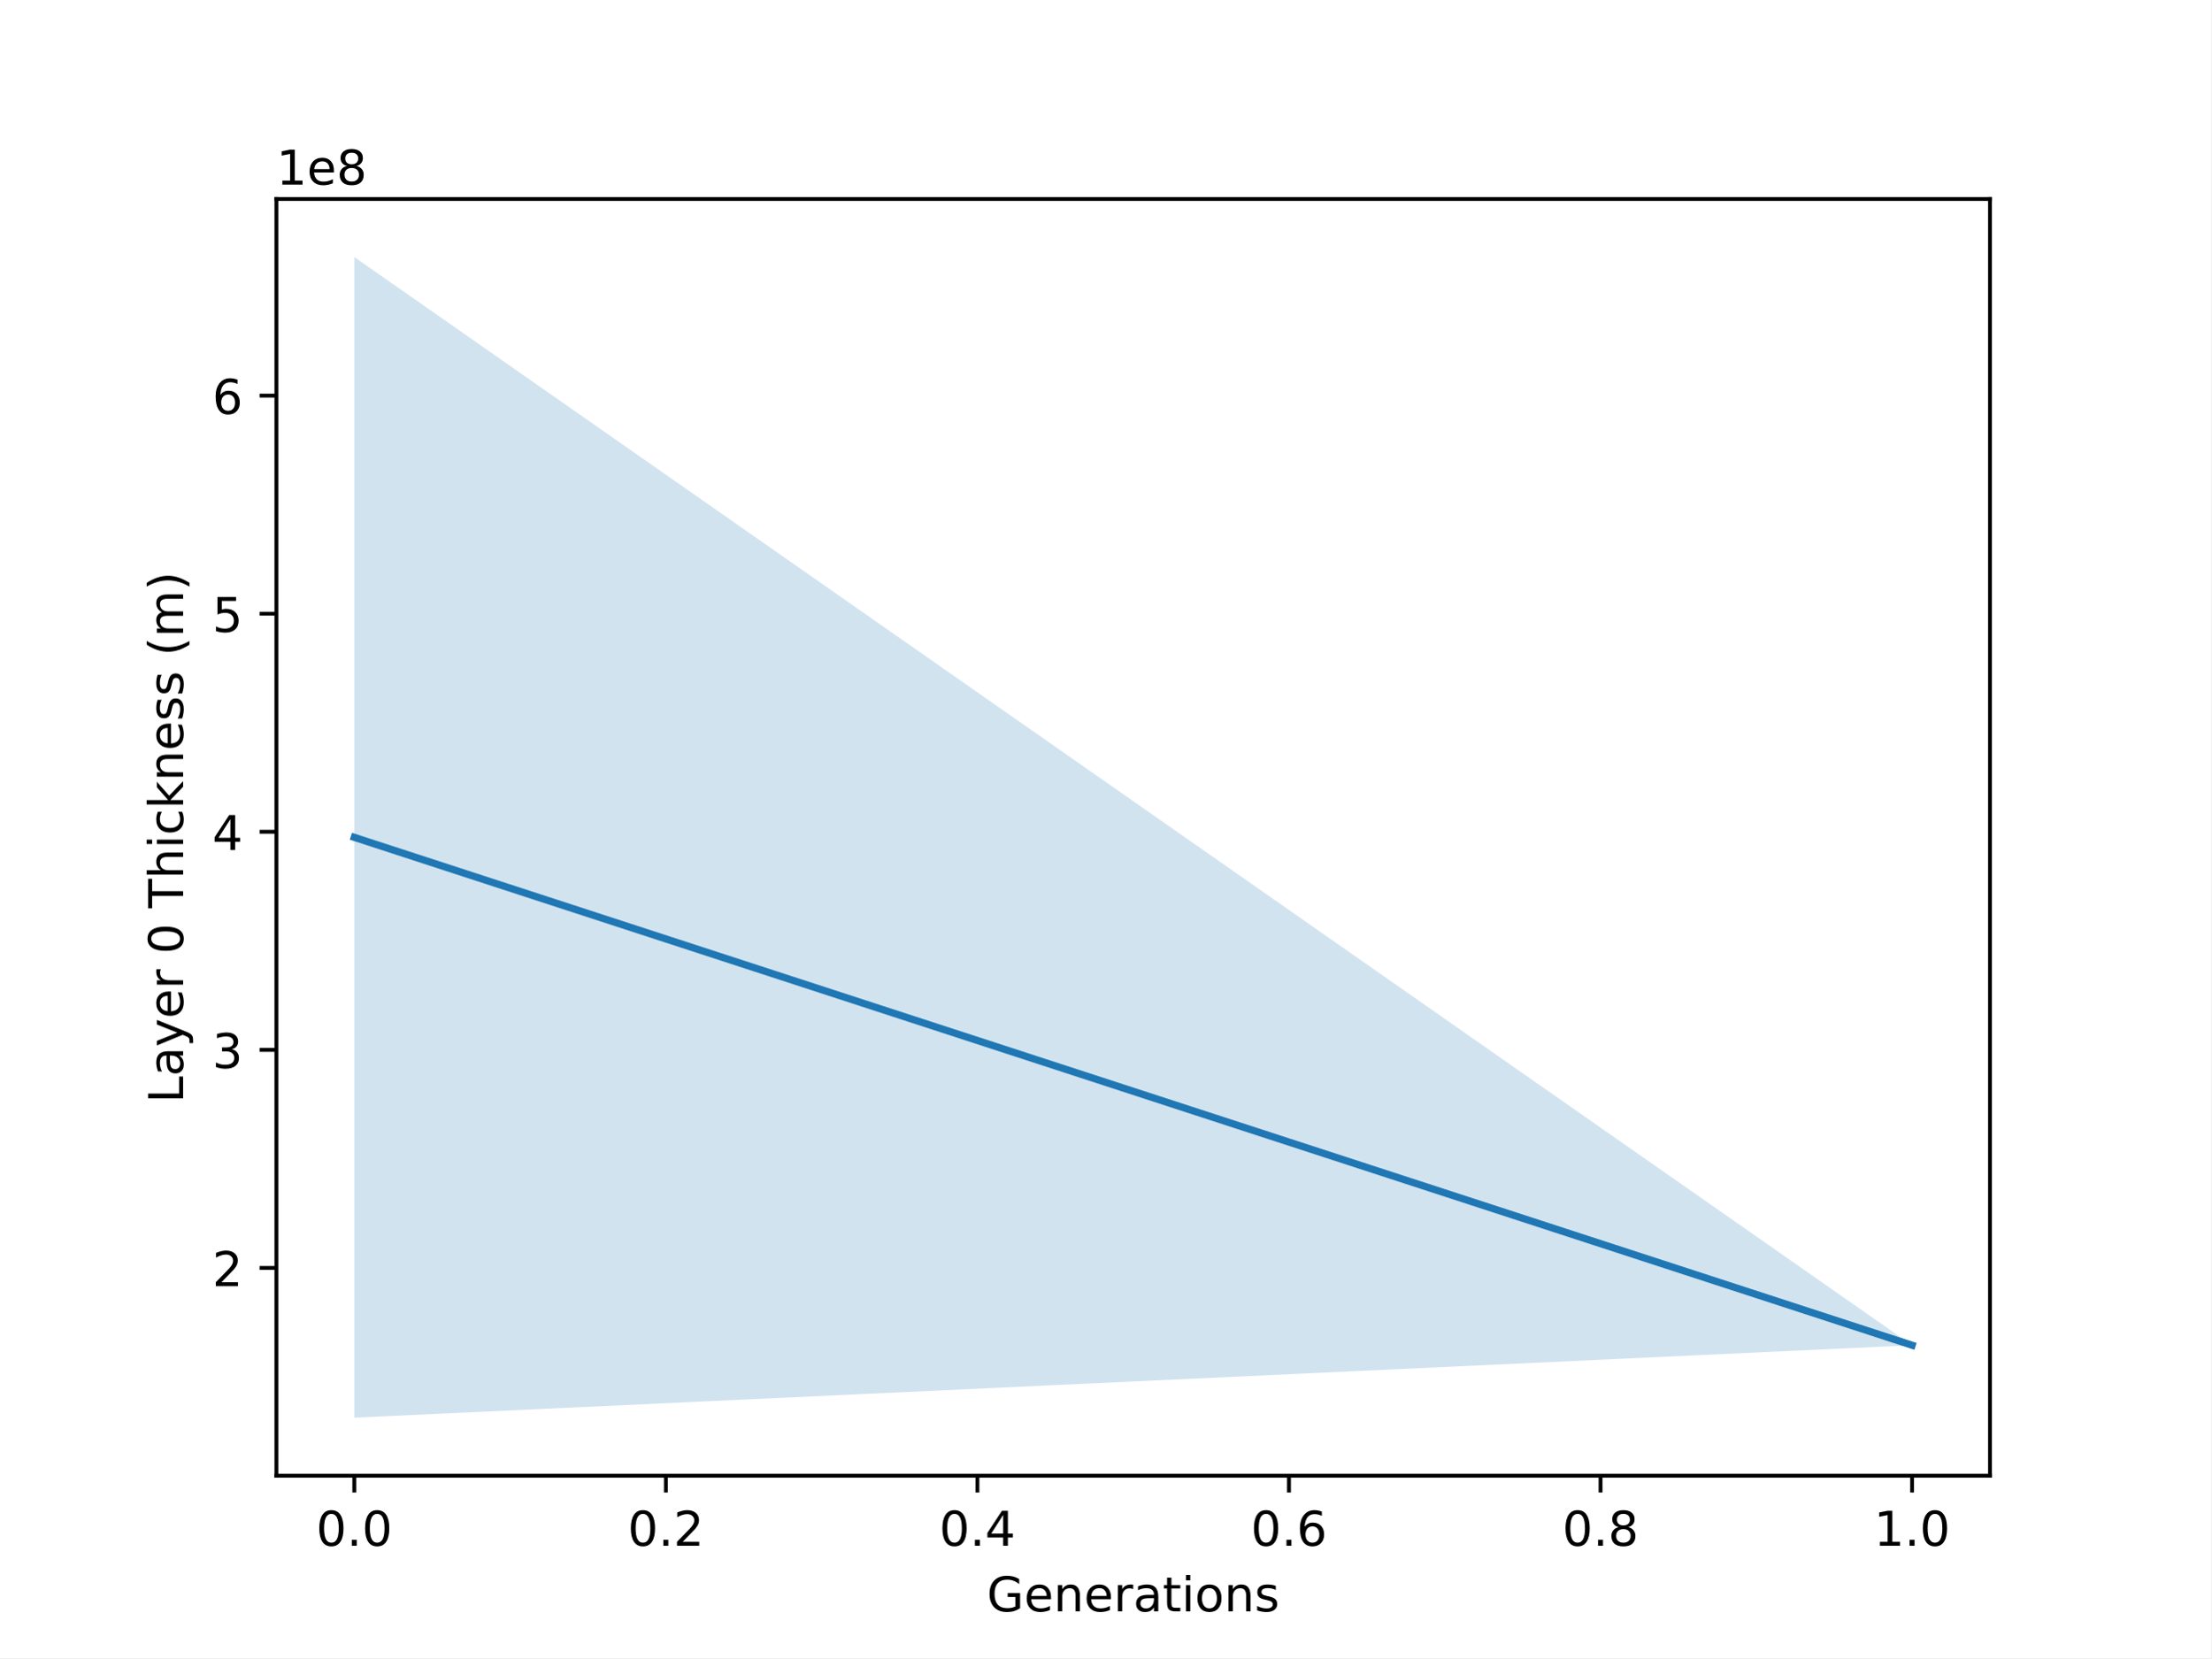
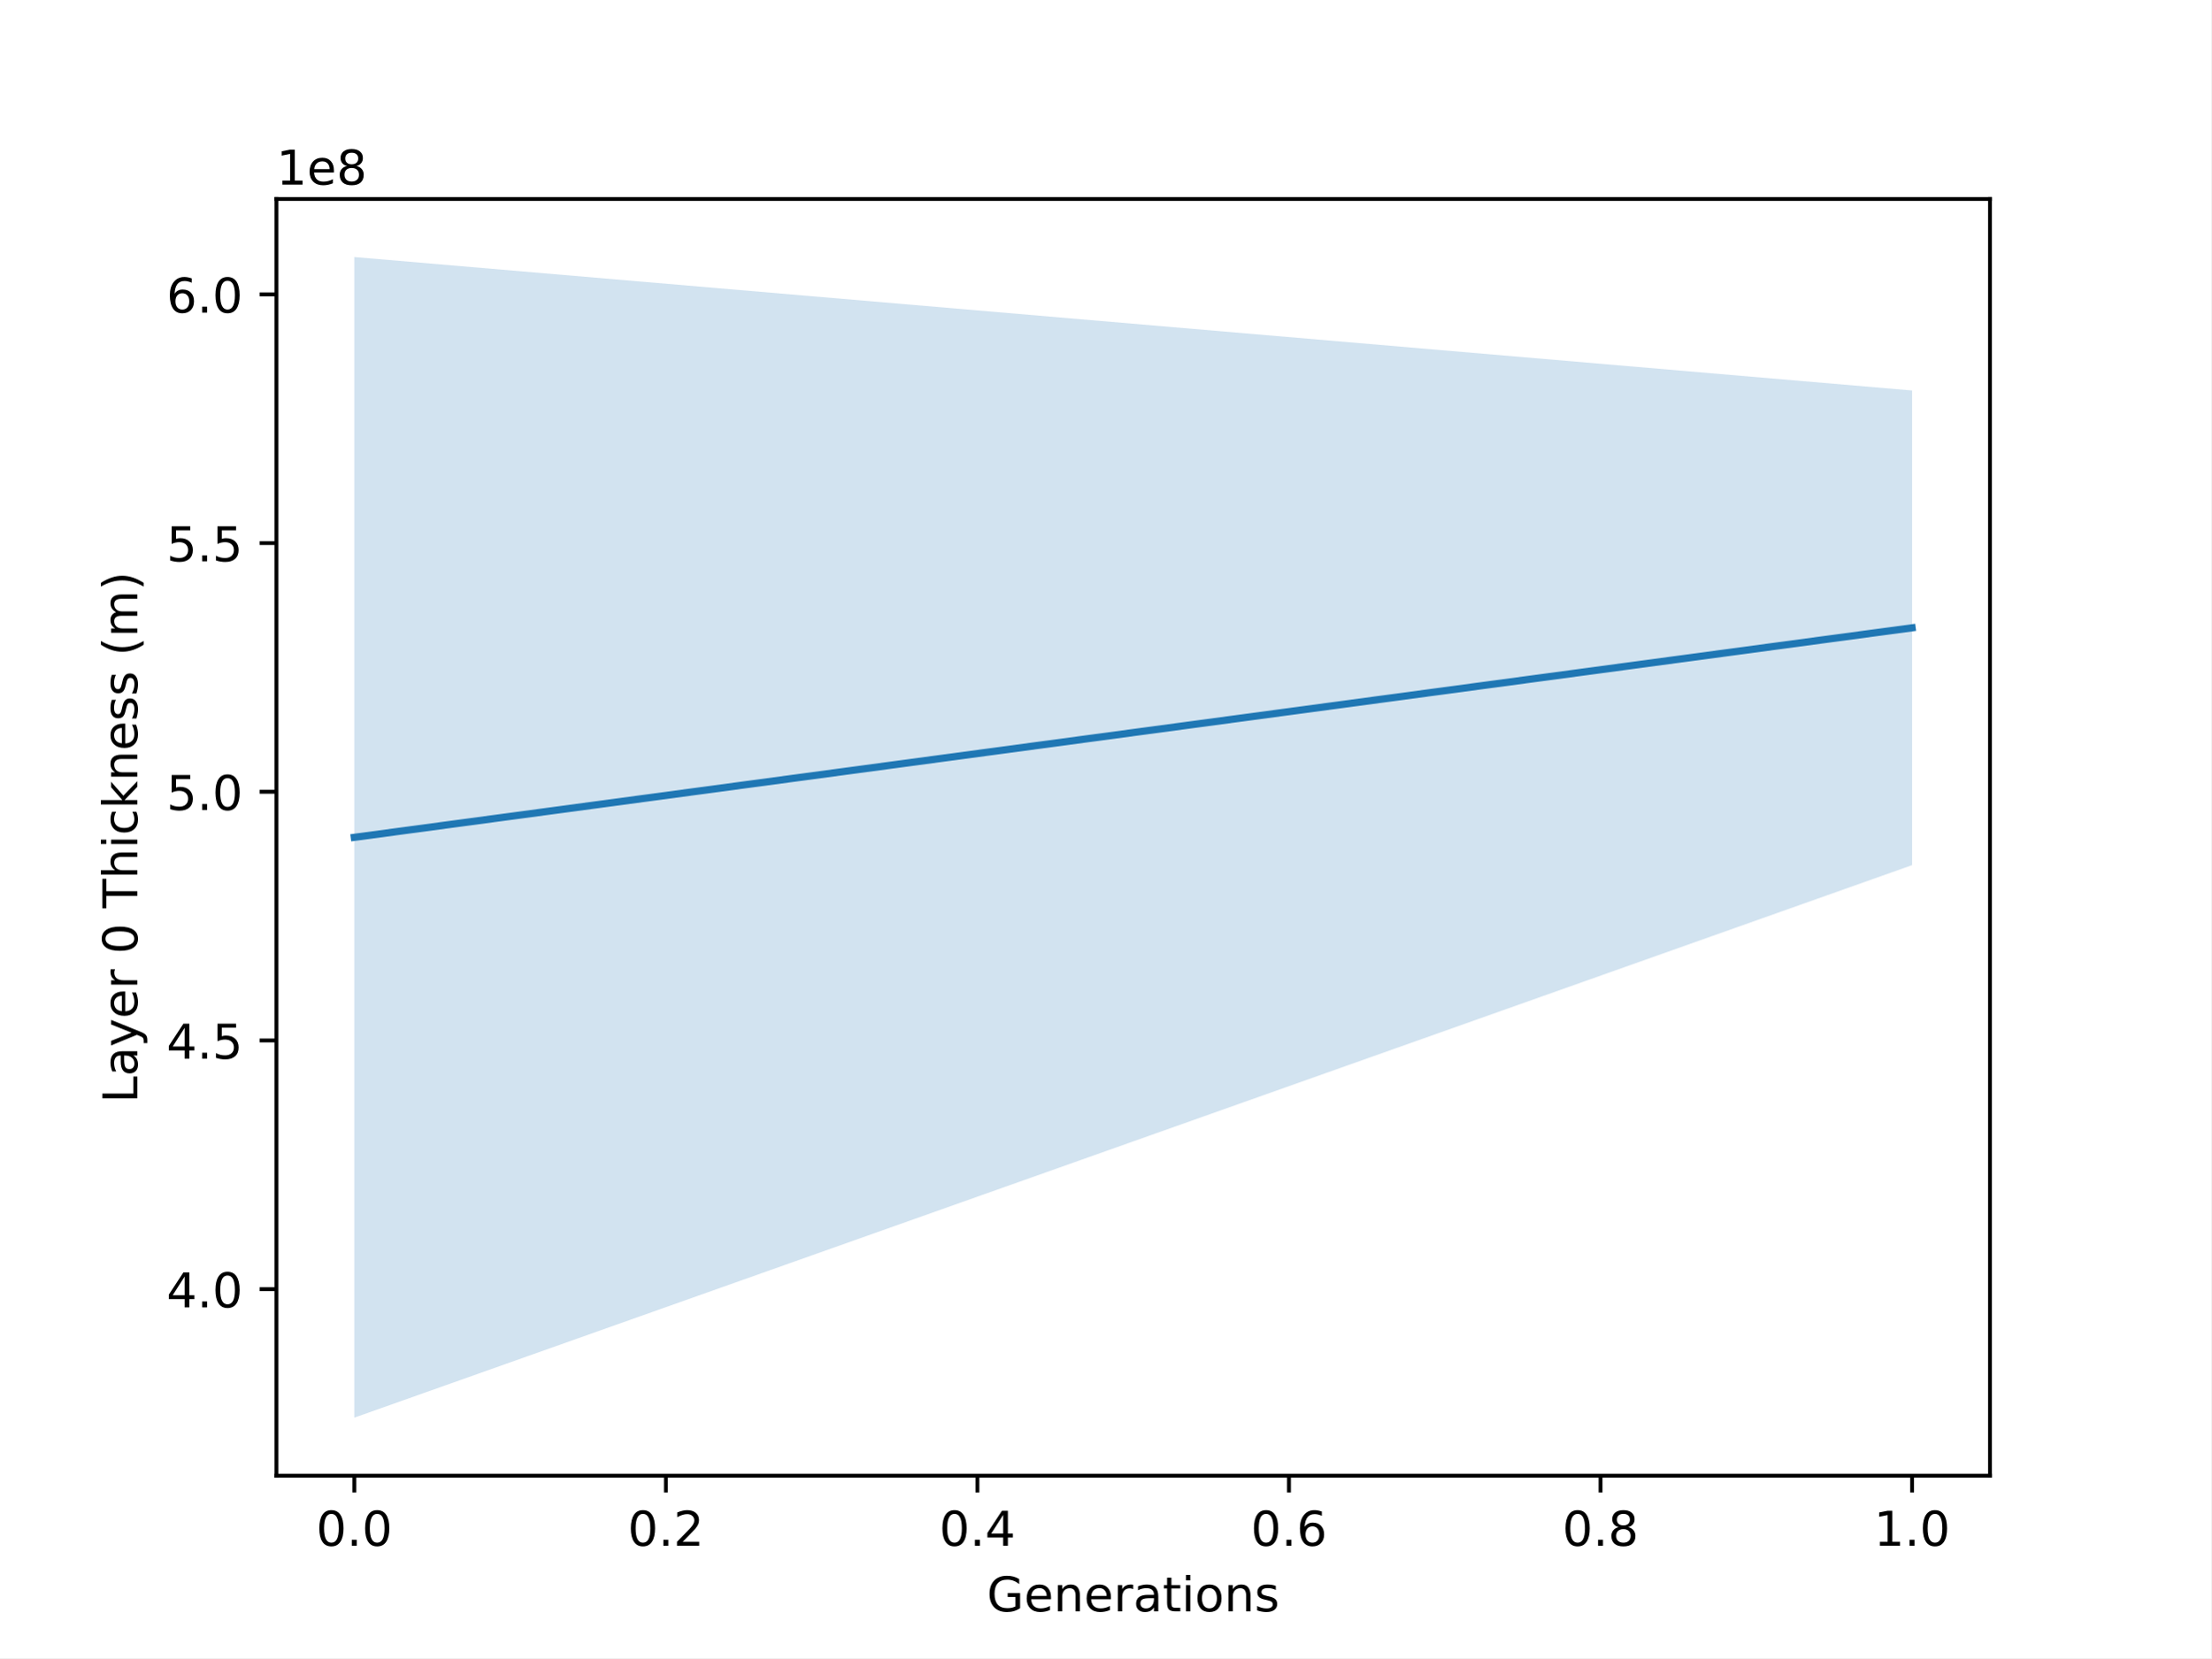
<svg xmlns="http://www.w3.org/2000/svg" xmlns:xlink="http://www.w3.org/1999/xlink" width="460.8pt" height="345.6pt" viewBox="0 0 460.8 345.6" version="1.1">
  <defs>
    <style type="text/css">*{stroke-linejoin: round; stroke-linecap: butt}</style>
  </defs>
  <g id="figure_1">
    <g id="patch_1">
      <path d="M 0 345.6  L 460.8 345.6  L 460.8 0  L 0 0  z " style="fill: #ffffff" />
    </g>
    <g id="axes_1">
      <g id="patch_2">
        <path d="M 57.6 307.584  L 414.72 307.584  L 414.72 41.472  L 57.6 41.472  z " style="fill: #ffffff" />
      </g>
      <g id="PolyCollection_1">
-         <path d="M 73.833 53.568  L 73.833 295.488  L 398.487 280.393  L 398.487 280.393  L 398.487 280.393  L 73.833 53.568  z " clip-path="url(#pefc8a9edd2)" style="fill: #1f77b4; fill-opacity: 0.2" />
+         <path d="M 73.833 53.568  L 73.833 295.488  L 398.487 180.32  L 398.487 81.382  L 398.487 81.382  L 73.833 53.568  z " clip-path="url(#p497453d9ea)" style="fill: #1f77b4; fill-opacity: 0.2" />
      </g>
      <g id="matplotlib.axis_1">
        <g id="xtick_1">
          <g id="line2d_1">
            <defs>
-               <path id="m7df34e2237" d="M 0 0  L 0 3.5  " style="stroke: #000000; stroke-width: 0.8" />
-             </defs>
-             <g>
-               <use xlink:href="#m7df34e2237" x="73.833" y="307.584" style="stroke: #000000; stroke-width: 0.8" />
+               <path id="mcb67e1a09e" d="M 0 0  L 0 3.5  " style="stroke: #000000; stroke-width: 0.8" />
+             </defs>
+             <g>
+               <use xlink:href="#mcb67e1a09e" x="73.833" y="307.584" style="stroke: #000000; stroke-width: 0.8" />
            </g>
          </g>
          <g id="text_1">
            <g transform="translate(65.88116 322.1824)scale(0.1 -0.1)">
              <defs>
                <path id="DejaVuSans-30" d="M 2034 4250  Q 1547 4250 1301 3770  Q 1056 3291 1056 2328  Q 1056 1369 1301 889  Q 1547 409 2034 409  Q 2525 409 2770 889  Q 3016 1369 3016 2328  Q 3016 3291 2770 3770  Q 2525 4250 2034 4250  z M 2034 4750  Q 2819 4750 3233 4129  Q 3647 3509 3647 2328  Q 3647 1150 3233 529  Q 2819 -91 2034 -91  Q 1250 -91 836 529  Q 422 1150 422 2328  Q 422 3509 836 4129  Q 1250 4750 2034 4750  z " transform="scale(0.015625)" />
                <path id="DejaVuSans-2e" d="M 684 794  L 1344 794  L 1344 0  L 684 0  L 684 794  z " transform="scale(0.015625)" />
              </defs>
              <use xlink:href="#DejaVuSans-30" />
              <use xlink:href="#DejaVuSans-2e" x="63.623" />
              <use xlink:href="#DejaVuSans-30" x="95.41" />
            </g>
          </g>
        </g>
        <g id="xtick_2">
          <g id="line2d_2">
            <g>
-               <use xlink:href="#m7df34e2237" x="138.764" y="307.584" style="stroke: #000000; stroke-width: 0.8" />
+               <use xlink:href="#mcb67e1a09e" x="138.764" y="307.584" style="stroke: #000000; stroke-width: 0.8" />
            </g>
          </g>
          <g id="text_2">
            <g transform="translate(130.8121 322.1824)scale(0.1 -0.1)">
              <defs>
                <path id="DejaVuSans-32" d="M 1228 531  L 3431 531  L 3431 0  L 469 0  L 469 531  Q 828 903 1448 1529  Q 2069 2156 2228 2338  Q 2531 2678 2651 2914  Q 2772 3150 2772 3378  Q 2772 3750 2511 3984  Q 2250 4219 1831 4219  Q 1534 4219 1204 4116  Q 875 4013 500 3803  L 500 4441  Q 881 4594 1212 4672  Q 1544 4750 1819 4750  Q 2544 4750 2975 4387  Q 3406 4025 3406 3419  Q 3406 3131 3298 2873  Q 3191 2616 2906 2266  Q 2828 2175 2409 1742  Q 1991 1309 1228 531  z " transform="scale(0.015625)" />
              </defs>
              <use xlink:href="#DejaVuSans-30" />
              <use xlink:href="#DejaVuSans-2e" x="63.623" />
              <use xlink:href="#DejaVuSans-32" x="95.41" />
            </g>
          </g>
        </g>
        <g id="xtick_3">
          <g id="line2d_3">
            <g>
-               <use xlink:href="#m7df34e2237" x="203.695" y="307.584" style="stroke: #000000; stroke-width: 0.8" />
+               <use xlink:href="#mcb67e1a09e" x="203.695" y="307.584" style="stroke: #000000; stroke-width: 0.8" />
            </g>
          </g>
          <g id="text_3">
            <g transform="translate(195.743 322.1824)scale(0.1 -0.1)">
              <defs>
                <path id="DejaVuSans-34" d="M 2419 4116  L 825 1625  L 2419 1625  L 2419 4116  z M 2253 4666  L 3047 4666  L 3047 1625  L 3713 1625  L 3713 1100  L 3047 1100  L 3047 0  L 2419 0  L 2419 1100  L 313 1100  L 313 1709  L 2253 4666  z " transform="scale(0.015625)" />
              </defs>
              <use xlink:href="#DejaVuSans-30" />
              <use xlink:href="#DejaVuSans-2e" x="63.623" />
              <use xlink:href="#DejaVuSans-34" x="95.41" />
            </g>
          </g>
        </g>
        <g id="xtick_4">
          <g id="line2d_4">
            <g>
-               <use xlink:href="#m7df34e2237" x="268.625" y="307.584" style="stroke: #000000; stroke-width: 0.8" />
+               <use xlink:href="#mcb67e1a09e" x="268.625" y="307.584" style="stroke: #000000; stroke-width: 0.8" />
            </g>
          </g>
          <g id="text_4">
            <g transform="translate(260.6739 322.1824)scale(0.1 -0.1)">
              <defs>
                <path id="DejaVuSans-36" d="M 2113 2584  Q 1688 2584 1439 2293  Q 1191 2003 1191 1497  Q 1191 994 1439 701  Q 1688 409 2113 409  Q 2538 409 2786 701  Q 3034 994 3034 1497  Q 3034 2003 2786 2293  Q 2538 2584 2113 2584  z M 3366 4563  L 3366 3988  Q 3128 4100 2886 4159  Q 2644 4219 2406 4219  Q 1781 4219 1451 3797  Q 1122 3375 1075 2522  Q 1259 2794 1537 2939  Q 1816 3084 2150 3084  Q 2853 3084 3261 2657  Q 3669 2231 3669 1497  Q 3669 778 3244 343  Q 2819 -91 2113 -91  Q 1303 -91 875 529  Q 447 1150 447 2328  Q 447 3434 972 4092  Q 1497 4750 2381 4750  Q 2619 4750 2861 4703  Q 3103 4656 3366 4563  z " transform="scale(0.015625)" />
              </defs>
              <use xlink:href="#DejaVuSans-30" />
              <use xlink:href="#DejaVuSans-2e" x="63.623" />
              <use xlink:href="#DejaVuSans-36" x="95.41" />
            </g>
          </g>
        </g>
        <g id="xtick_5">
          <g id="line2d_5">
            <g>
-               <use xlink:href="#m7df34e2237" x="333.556" y="307.584" style="stroke: #000000; stroke-width: 0.8" />
+               <use xlink:href="#mcb67e1a09e" x="333.556" y="307.584" style="stroke: #000000; stroke-width: 0.8" />
            </g>
          </g>
          <g id="text_5">
            <g transform="translate(325.6048 322.1824)scale(0.1 -0.1)">
              <defs>
                <path id="DejaVuSans-38" d="M 2034 2216  Q 1584 2216 1326 1975  Q 1069 1734 1069 1313  Q 1069 891 1326 650  Q 1584 409 2034 409  Q 2484 409 2743 651  Q 3003 894 3003 1313  Q 3003 1734 2745 1975  Q 2488 2216 2034 2216  z M 1403 2484  Q 997 2584 770 2862  Q 544 3141 544 3541  Q 544 4100 942 4425  Q 1341 4750 2034 4750  Q 2731 4750 3128 4425  Q 3525 4100 3525 3541  Q 3525 3141 3298 2862  Q 3072 2584 2669 2484  Q 3125 2378 3379 2068  Q 3634 1759 3634 1313  Q 3634 634 3220 271  Q 2806 -91 2034 -91  Q 1263 -91 848 271  Q 434 634 434 1313  Q 434 1759 690 2068  Q 947 2378 1403 2484  z M 1172 3481  Q 1172 3119 1398 2916  Q 1625 2713 2034 2713  Q 2441 2713 2670 2916  Q 2900 3119 2900 3481  Q 2900 3844 2670 4047  Q 2441 4250 2034 4250  Q 1625 4250 1398 4047  Q 1172 3844 1172 3481  z " transform="scale(0.015625)" />
              </defs>
              <use xlink:href="#DejaVuSans-30" />
              <use xlink:href="#DejaVuSans-2e" x="63.623" />
              <use xlink:href="#DejaVuSans-38" x="95.41" />
            </g>
          </g>
        </g>
        <g id="xtick_6">
          <g id="line2d_6">
            <g>
-               <use xlink:href="#m7df34e2237" x="398.487" y="307.584" style="stroke: #000000; stroke-width: 0.8" />
+               <use xlink:href="#mcb67e1a09e" x="398.487" y="307.584" style="stroke: #000000; stroke-width: 0.8" />
            </g>
          </g>
          <g id="text_6">
            <g transform="translate(390.5357 322.1824)scale(0.1 -0.1)">
              <defs>
                <path id="DejaVuSans-31" d="M 794 531  L 1825 531  L 1825 4091  L 703 3866  L 703 4441  L 1819 4666  L 2450 4666  L 2450 531  L 3481 531  L 3481 0  L 794 0  L 794 531  z " transform="scale(0.015625)" />
              </defs>
              <use xlink:href="#DejaVuSans-31" />
              <use xlink:href="#DejaVuSans-2e" x="63.623" />
              <use xlink:href="#DejaVuSans-30" x="95.41" />
            </g>
          </g>
        </g>
        <g id="text_7">
          <g transform="translate(205.6623 335.8606)scale(0.1 -0.1)">
            <defs>
              <path id="DejaVuSans-47" d="M 3809 666  L 3809 1919  L 2778 1919  L 2778 2438  L 4434 2438  L 4434 434  Q 4069 175 3628 42  Q 3188 -91 2688 -91  Q 1594 -91 976 548  Q 359 1188 359 2328  Q 359 3472 976 4111  Q 1594 4750 2688 4750  Q 3144 4750 3555 4637  Q 3966 4525 4313 4306  L 4313 3634  Q 3963 3931 3569 4081  Q 3175 4231 2741 4231  Q 1884 4231 1454 3753  Q 1025 3275 1025 2328  Q 1025 1384 1454 906  Q 1884 428 2741 428  Q 3075 428 3337 486  Q 3600 544 3809 666  z " transform="scale(0.015625)" />
              <path id="DejaVuSans-65" d="M 3597 1894  L 3597 1613  L 953 1613  Q 991 1019 1311 708  Q 1631 397 2203 397  Q 2534 397 2845 478  Q 3156 559 3463 722  L 3463 178  Q 3153 47 2828 -22  Q 2503 -91 2169 -91  Q 1331 -91 842 396  Q 353 884 353 1716  Q 353 2575 817 3079  Q 1281 3584 2069 3584  Q 2775 3584 3186 3129  Q 3597 2675 3597 1894  z M 3022 2063  Q 3016 2534 2758 2815  Q 2500 3097 2075 3097  Q 1594 3097 1305 2825  Q 1016 2553 972 2059  L 3022 2063  z " transform="scale(0.015625)" />
              <path id="DejaVuSans-6e" d="M 3513 2113  L 3513 0  L 2938 0  L 2938 2094  Q 2938 2591 2744 2837  Q 2550 3084 2163 3084  Q 1697 3084 1428 2787  Q 1159 2491 1159 1978  L 1159 0  L 581 0  L 581 3500  L 1159 3500  L 1159 2956  Q 1366 3272 1645 3428  Q 1925 3584 2291 3584  Q 2894 3584 3203 3211  Q 3513 2838 3513 2113  z " transform="scale(0.015625)" />
              <path id="DejaVuSans-72" d="M 2631 2963  Q 2534 3019 2420 3045  Q 2306 3072 2169 3072  Q 1681 3072 1420 2755  Q 1159 2438 1159 1844  L 1159 0  L 581 0  L 581 3500  L 1159 3500  L 1159 2956  Q 1341 3275 1631 3429  Q 1922 3584 2338 3584  Q 2397 3584 2469 3576  Q 2541 3569 2628 3553  L 2631 2963  z " transform="scale(0.015625)" />
              <path id="DejaVuSans-61" d="M 2194 1759  Q 1497 1759 1228 1600  Q 959 1441 959 1056  Q 959 750 1161 570  Q 1363 391 1709 391  Q 2188 391 2477 730  Q 2766 1069 2766 1631  L 2766 1759  L 2194 1759  z M 3341 1997  L 3341 0  L 2766 0  L 2766 531  Q 2569 213 2275 61  Q 1981 -91 1556 -91  Q 1019 -91 701 211  Q 384 513 384 1019  Q 384 1609 779 1909  Q 1175 2209 1959 2209  L 2766 2209  L 2766 2266  Q 2766 2663 2505 2880  Q 2244 3097 1772 3097  Q 1472 3097 1187 3025  Q 903 2953 641 2809  L 641 3341  Q 956 3463 1253 3523  Q 1550 3584 1831 3584  Q 2591 3584 2966 3190  Q 3341 2797 3341 1997  z " transform="scale(0.015625)" />
              <path id="DejaVuSans-74" d="M 1172 4494  L 1172 3500  L 2356 3500  L 2356 3053  L 1172 3053  L 1172 1153  Q 1172 725 1289 603  Q 1406 481 1766 481  L 2356 481  L 2356 0  L 1766 0  Q 1100 0 847 248  Q 594 497 594 1153  L 594 3053  L 172 3053  L 172 3500  L 594 3500  L 594 4494  L 1172 4494  z " transform="scale(0.015625)" />
              <path id="DejaVuSans-69" d="M 603 3500  L 1178 3500  L 1178 0  L 603 0  L 603 3500  z M 603 4863  L 1178 4863  L 1178 4134  L 603 4134  L 603 4863  z " transform="scale(0.015625)" />
              <path id="DejaVuSans-6f" d="M 1959 3097  Q 1497 3097 1228 2736  Q 959 2375 959 1747  Q 959 1119 1226 758  Q 1494 397 1959 397  Q 2419 397 2687 759  Q 2956 1122 2956 1747  Q 2956 2369 2687 2733  Q 2419 3097 1959 3097  z M 1959 3584  Q 2709 3584 3137 3096  Q 3566 2609 3566 1747  Q 3566 888 3137 398  Q 2709 -91 1959 -91  Q 1206 -91 779 398  Q 353 888 353 1747  Q 353 2609 779 3096  Q 1206 3584 1959 3584  z " transform="scale(0.015625)" />
              <path id="DejaVuSans-73" d="M 2834 3397  L 2834 2853  Q 2591 2978 2328 3040  Q 2066 3103 1784 3103  Q 1356 3103 1142 2972  Q 928 2841 928 2578  Q 928 2378 1081 2264  Q 1234 2150 1697 2047  L 1894 2003  Q 2506 1872 2764 1633  Q 3022 1394 3022 966  Q 3022 478 2636 193  Q 2250 -91 1575 -91  Q 1294 -91 989 -36  Q 684 19 347 128  L 347 722  Q 666 556 975 473  Q 1284 391 1588 391  Q 1994 391 2212 530  Q 2431 669 2431 922  Q 2431 1156 2273 1281  Q 2116 1406 1581 1522  L 1381 1569  Q 847 1681 609 1914  Q 372 2147 372 2553  Q 372 3047 722 3315  Q 1072 3584 1716 3584  Q 2034 3584 2315 3537  Q 2597 3491 2834 3397  z " transform="scale(0.015625)" />
            </defs>
            <use xlink:href="#DejaVuSans-47" />
            <use xlink:href="#DejaVuSans-65" x="77.49" />
            <use xlink:href="#DejaVuSans-6e" x="139.014" />
            <use xlink:href="#DejaVuSans-65" x="202.393" />
            <use xlink:href="#DejaVuSans-72" x="263.916" />
            <use xlink:href="#DejaVuSans-61" x="305.029" />
            <use xlink:href="#DejaVuSans-74" x="366.309" />
            <use xlink:href="#DejaVuSans-69" x="405.518" />
            <use xlink:href="#DejaVuSans-6f" x="433.301" />
            <use xlink:href="#DejaVuSans-6e" x="494.482" />
            <use xlink:href="#DejaVuSans-73" x="557.861" />
          </g>
        </g>
      </g>
      <g id="matplotlib.axis_2">
        <g id="ytick_1">
          <g id="line2d_7">
            <defs>
-               <path id="m3b8f0b7f7f" d="M 0 0  L -3.5 0  " style="stroke: #000000; stroke-width: 0.8" />
-             </defs>
-             <g>
-               <use xlink:href="#m3b8f0b7f7f" x="57.6" y="264.279" style="stroke: #000000; stroke-width: 0.8" />
+               <path id="mdd31adaffb" d="M 0 0  L -3.5 0  " style="stroke: #000000; stroke-width: 0.8" />
+             </defs>
+             <g>
+               <use xlink:href="#mdd31adaffb" x="57.6" y="268.701" style="stroke: #000000; stroke-width: 0.8" />
            </g>
          </g>
          <g id="text_8">
-             <g transform="translate(44.2375 268.0785)scale(0.1 -0.1)">
-               <use xlink:href="#DejaVuSans-32" />
+             <g transform="translate(34.69687 272.5006)scale(0.1 -0.1)">
+               <use xlink:href="#DejaVuSans-34" />
+               <use xlink:href="#DejaVuSans-2e" x="63.623" />
+               <use xlink:href="#DejaVuSans-30" x="95.41" />
            </g>
          </g>
        </g>
        <g id="ytick_2">
          <g id="line2d_8">
            <g>
-               <use xlink:href="#m3b8f0b7f7f" x="57.6" y="218.825" style="stroke: #000000; stroke-width: 0.8" />
+               <use xlink:href="#mdd31adaffb" x="57.6" y="216.865" style="stroke: #000000; stroke-width: 0.8" />
            </g>
          </g>
          <g id="text_9">
-             <g transform="translate(44.2375 222.6239)scale(0.1 -0.1)">
-               <defs>
-                 <path id="DejaVuSans-33" d="M 2597 2516  Q 3050 2419 3304 2112  Q 3559 1806 3559 1356  Q 3559 666 3084 287  Q 2609 -91 1734 -91  Q 1441 -91 1130 -33  Q 819 25 488 141  L 488 750  Q 750 597 1062 519  Q 1375 441 1716 441  Q 2309 441 2620 675  Q 2931 909 2931 1356  Q 2931 1769 2642 2001  Q 2353 2234 1838 2234  L 1294 2234  L 1294 2753  L 1863 2753  Q 2328 2753 2575 2939  Q 2822 3125 2822 3475  Q 2822 3834 2567 4026  Q 2313 4219 1838 4219  Q 1578 4219 1281 4162  Q 984 4106 628 3988  L 628 4550  Q 988 4650 1302 4700  Q 1616 4750 1894 4750  Q 2613 4750 3031 4423  Q 3450 4097 3450 3541  Q 3450 3153 3228 2886  Q 3006 2619 2597 2516  z " transform="scale(0.015625)" />
-               </defs>
-               <use xlink:href="#DejaVuSans-33" />
+             <g transform="translate(34.69687 220.6638)scale(0.1 -0.1)">
+               <defs>
+                 <path id="DejaVuSans-35" d="M 691 4666  L 3169 4666  L 3169 4134  L 1269 4134  L 1269 2991  Q 1406 3038 1543 3061  Q 1681 3084 1819 3084  Q 2600 3084 3056 2656  Q 3513 2228 3513 1497  Q 3513 744 3044 326  Q 2575 -91 1722 -91  Q 1428 -91 1123 -41  Q 819 9 494 109  L 494 744  Q 775 591 1075 516  Q 1375 441 1709 441  Q 2250 441 2565 725  Q 2881 1009 2881 1497  Q 2881 1984 2565 2268  Q 2250 2553 1709 2553  Q 1456 2553 1204 2497  Q 953 2441 691 2322  L 691 4666  z " transform="scale(0.015625)" />
+               </defs>
+               <use xlink:href="#DejaVuSans-34" />
+               <use xlink:href="#DejaVuSans-2e" x="63.623" />
+               <use xlink:href="#DejaVuSans-35" x="95.41" />
            </g>
          </g>
        </g>
        <g id="ytick_3">
          <g id="line2d_9">
            <g>
-               <use xlink:href="#m3b8f0b7f7f" x="57.6" y="173.37" style="stroke: #000000; stroke-width: 0.8" />
+               <use xlink:href="#mdd31adaffb" x="57.6" y="165.028" style="stroke: #000000; stroke-width: 0.8" />
            </g>
          </g>
          <g id="text_10">
-             <g transform="translate(44.2375 177.1694)scale(0.1 -0.1)">
-               <use xlink:href="#DejaVuSans-34" />
+             <g transform="translate(34.69687 168.827)scale(0.1 -0.1)">
+               <use xlink:href="#DejaVuSans-35" />
+               <use xlink:href="#DejaVuSans-2e" x="63.623" />
+               <use xlink:href="#DejaVuSans-30" x="95.41" />
            </g>
          </g>
        </g>
        <g id="ytick_4">
          <g id="line2d_10">
            <g>
-               <use xlink:href="#m3b8f0b7f7f" x="57.6" y="127.916" style="stroke: #000000; stroke-width: 0.8" />
+               <use xlink:href="#mdd31adaffb" x="57.6" y="113.191" style="stroke: #000000; stroke-width: 0.8" />
            </g>
          </g>
          <g id="text_11">
-             <g transform="translate(44.2375 131.7148)scale(0.1 -0.1)">
-               <defs>
-                 <path id="DejaVuSans-35" d="M 691 4666  L 3169 4666  L 3169 4134  L 1269 4134  L 1269 2991  Q 1406 3038 1543 3061  Q 1681 3084 1819 3084  Q 2600 3084 3056 2656  Q 3513 2228 3513 1497  Q 3513 744 3044 326  Q 2575 -91 1722 -91  Q 1428 -91 1123 -41  Q 819 9 494 109  L 494 744  Q 775 591 1075 516  Q 1375 441 1709 441  Q 2250 441 2565 725  Q 2881 1009 2881 1497  Q 2881 1984 2565 2268  Q 2250 2553 1709 2553  Q 1456 2553 1204 2497  Q 953 2441 691 2322  L 691 4666  z " transform="scale(0.015625)" />
-               </defs>
+             <g transform="translate(34.69687 116.9901)scale(0.1 -0.1)">
              <use xlink:href="#DejaVuSans-35" />
+               <use xlink:href="#DejaVuSans-2e" x="63.623" />
+               <use xlink:href="#DejaVuSans-35" x="95.41" />
            </g>
          </g>
        </g>
        <g id="ytick_5">
          <g id="line2d_11">
            <g>
-               <use xlink:href="#m3b8f0b7f7f" x="57.6" y="82.461" style="stroke: #000000; stroke-width: 0.8" />
+               <use xlink:href="#mdd31adaffb" x="57.6" y="61.354" style="stroke: #000000; stroke-width: 0.8" />
            </g>
          </g>
          <g id="text_12">
-             <g transform="translate(44.2375 86.26027)scale(0.1 -0.1)">
+             <g transform="translate(34.69687 65.15333)scale(0.1 -0.1)">
              <use xlink:href="#DejaVuSans-36" />
+               <use xlink:href="#DejaVuSans-2e" x="63.623" />
+               <use xlink:href="#DejaVuSans-30" x="95.41" />
            </g>
          </g>
        </g>
        <g id="text_13">
-           <g transform="translate(38.15781 229.9007)rotate(-90)scale(0.1 -0.1)">
+           <g transform="translate(28.61719 229.9007)rotate(-90)scale(0.1 -0.1)">
            <defs>
              <path id="DejaVuSans-4c" d="M 628 4666  L 1259 4666  L 1259 531  L 3531 531  L 3531 0  L 628 0  L 628 4666  z " transform="scale(0.015625)" />
              <path id="DejaVuSans-79" d="M 2059 -325  Q 1816 -950 1584 -1140  Q 1353 -1331 966 -1331  L 506 -1331  L 506 -850  L 844 -850  Q 1081 -850 1212 -737  Q 1344 -625 1503 -206  L 1606 56  L 191 3500  L 800 3500  L 1894 763  L 2988 3500  L 3597 3500  L 2059 -325  z " transform="scale(0.015625)" />
              <path id="DejaVuSans-20" transform="scale(0.015625)" />
              <path id="DejaVuSans-54" d="M -19 4666  L 3928 4666  L 3928 4134  L 2272 4134  L 2272 0  L 1638 0  L 1638 4134  L -19 4134  L -19 4666  z " transform="scale(0.015625)" />
              <path id="DejaVuSans-68" d="M 3513 2113  L 3513 0  L 2938 0  L 2938 2094  Q 2938 2591 2744 2837  Q 2550 3084 2163 3084  Q 1697 3084 1428 2787  Q 1159 2491 1159 1978  L 1159 0  L 581 0  L 581 4863  L 1159 4863  L 1159 2956  Q 1366 3272 1645 3428  Q 1925 3584 2291 3584  Q 2894 3584 3203 3211  Q 3513 2838 3513 2113  z " transform="scale(0.015625)" />
              <path id="DejaVuSans-63" d="M 3122 3366  L 3122 2828  Q 2878 2963 2633 3030  Q 2388 3097 2138 3097  Q 1578 3097 1268 2742  Q 959 2388 959 1747  Q 959 1106 1268 751  Q 1578 397 2138 397  Q 2388 397 2633 464  Q 2878 531 3122 666  L 3122 134  Q 2881 22 2623 -34  Q 2366 -91 2075 -91  Q 1284 -91 818 406  Q 353 903 353 1747  Q 353 2603 823 3093  Q 1294 3584 2113 3584  Q 2378 3584 2631 3529  Q 2884 3475 3122 3366  z " transform="scale(0.015625)" />
              <path id="DejaVuSans-6b" d="M 581 4863  L 1159 4863  L 1159 1991  L 2875 3500  L 3609 3500  L 1753 1863  L 3688 0  L 2938 0  L 1159 1709  L 1159 0  L 581 0  L 581 4863  z " transform="scale(0.015625)" />
              <path id="DejaVuSans-28" d="M 1984 4856  Q 1566 4138 1362 3434  Q 1159 2731 1159 2009  Q 1159 1288 1364 580  Q 1569 -128 1984 -844  L 1484 -844  Q 1016 -109 783 600  Q 550 1309 550 2009  Q 550 2706 781 3412  Q 1013 4119 1484 4856  L 1984 4856  z " transform="scale(0.015625)" />
              <path id="DejaVuSans-6d" d="M 3328 2828  Q 3544 3216 3844 3400  Q 4144 3584 4550 3584  Q 5097 3584 5394 3201  Q 5691 2819 5691 2113  L 5691 0  L 5113 0  L 5113 2094  Q 5113 2597 4934 2840  Q 4756 3084 4391 3084  Q 3944 3084 3684 2787  Q 3425 2491 3425 1978  L 3425 0  L 2847 0  L 2847 2094  Q 2847 2600 2669 2842  Q 2491 3084 2119 3084  Q 1678 3084 1418 2786  Q 1159 2488 1159 1978  L 1159 0  L 581 0  L 581 3500  L 1159 3500  L 1159 2956  Q 1356 3278 1631 3431  Q 1906 3584 2284 3584  Q 2666 3584 2933 3390  Q 3200 3197 3328 2828  z " transform="scale(0.015625)" />
              <path id="DejaVuSans-29" d="M 513 4856  L 1013 4856  Q 1481 4119 1714 3412  Q 1947 2706 1947 2009  Q 1947 1309 1714 600  Q 1481 -109 1013 -844  L 513 -844  Q 928 -128 1133 580  Q 1338 1288 1338 2009  Q 1338 2731 1133 3434  Q 928 4138 513 4856  z " transform="scale(0.015625)" />
            </defs>
            <use xlink:href="#DejaVuSans-4c" />
            <use xlink:href="#DejaVuSans-61" x="55.713" />
            <use xlink:href="#DejaVuSans-79" x="116.992" />
            <use xlink:href="#DejaVuSans-65" x="176.172" />
            <use xlink:href="#DejaVuSans-72" x="237.695" />
            <use xlink:href="#DejaVuSans-20" x="278.809" />
            <use xlink:href="#DejaVuSans-30" x="310.596" />
            <use xlink:href="#DejaVuSans-20" x="374.219" />
            <use xlink:href="#DejaVuSans-54" x="406.006" />
            <use xlink:href="#DejaVuSans-68" x="467.09" />
            <use xlink:href="#DejaVuSans-69" x="530.469" />
            <use xlink:href="#DejaVuSans-63" x="558.252" />
            <use xlink:href="#DejaVuSans-6b" x="613.232" />
            <use xlink:href="#DejaVuSans-6e" x="671.143" />
            <use xlink:href="#DejaVuSans-65" x="734.521" />
            <use xlink:href="#DejaVuSans-73" x="796.045" />
            <use xlink:href="#DejaVuSans-73" x="848.145" />
            <use xlink:href="#DejaVuSans-20" x="900.244" />
            <use xlink:href="#DejaVuSans-28" x="932.031" />
            <use xlink:href="#DejaVuSans-6d" x="971.045" />
            <use xlink:href="#DejaVuSans-29" x="1068.457" />
          </g>
        </g>
        <g id="text_14">
          <g transform="translate(57.6 38.472)scale(0.1 -0.1)">
            <use xlink:href="#DejaVuSans-31" />
            <use xlink:href="#DejaVuSans-65" x="63.623" />
            <use xlink:href="#DejaVuSans-38" x="125.146" />
          </g>
        </g>
      </g>
      <g id="line2d_12">
-         <path d="M 73.833 174.528  L 398.487 280.393  " clip-path="url(#pefc8a9edd2)" style="fill: none; stroke: #1f77b4; stroke-width: 1.5; stroke-linecap: square" />
+         <path d="M 73.833 174.528  L 398.487 130.851  " clip-path="url(#p497453d9ea)" style="fill: none; stroke: #1f77b4; stroke-width: 1.5; stroke-linecap: square" />
      </g>
      <g id="patch_3">
        <path d="M 57.6 307.584  L 57.6 41.472  " style="fill: none; stroke: #000000; stroke-width: 0.8; stroke-linejoin: miter; stroke-linecap: square" />
      </g>
      <g id="patch_4">
        <path d="M 414.72 307.584  L 414.72 41.472  " style="fill: none; stroke: #000000; stroke-width: 0.8; stroke-linejoin: miter; stroke-linecap: square" />
      </g>
      <g id="patch_5">
        <path d="M 57.6 307.584  L 414.72 307.584  " style="fill: none; stroke: #000000; stroke-width: 0.8; stroke-linejoin: miter; stroke-linecap: square" />
      </g>
      <g id="patch_6">
        <path d="M 57.6 41.472  L 414.72 41.472  " style="fill: none; stroke: #000000; stroke-width: 0.8; stroke-linejoin: miter; stroke-linecap: square" />
      </g>
    </g>
  </g>
  <defs>
-     <clipPath id="pefc8a9edd2">
+     <clipPath id="p497453d9ea">
      <rect x="57.6" y="41.472" width="357.12" height="266.112" />
    </clipPath>
  </defs>
</svg>
